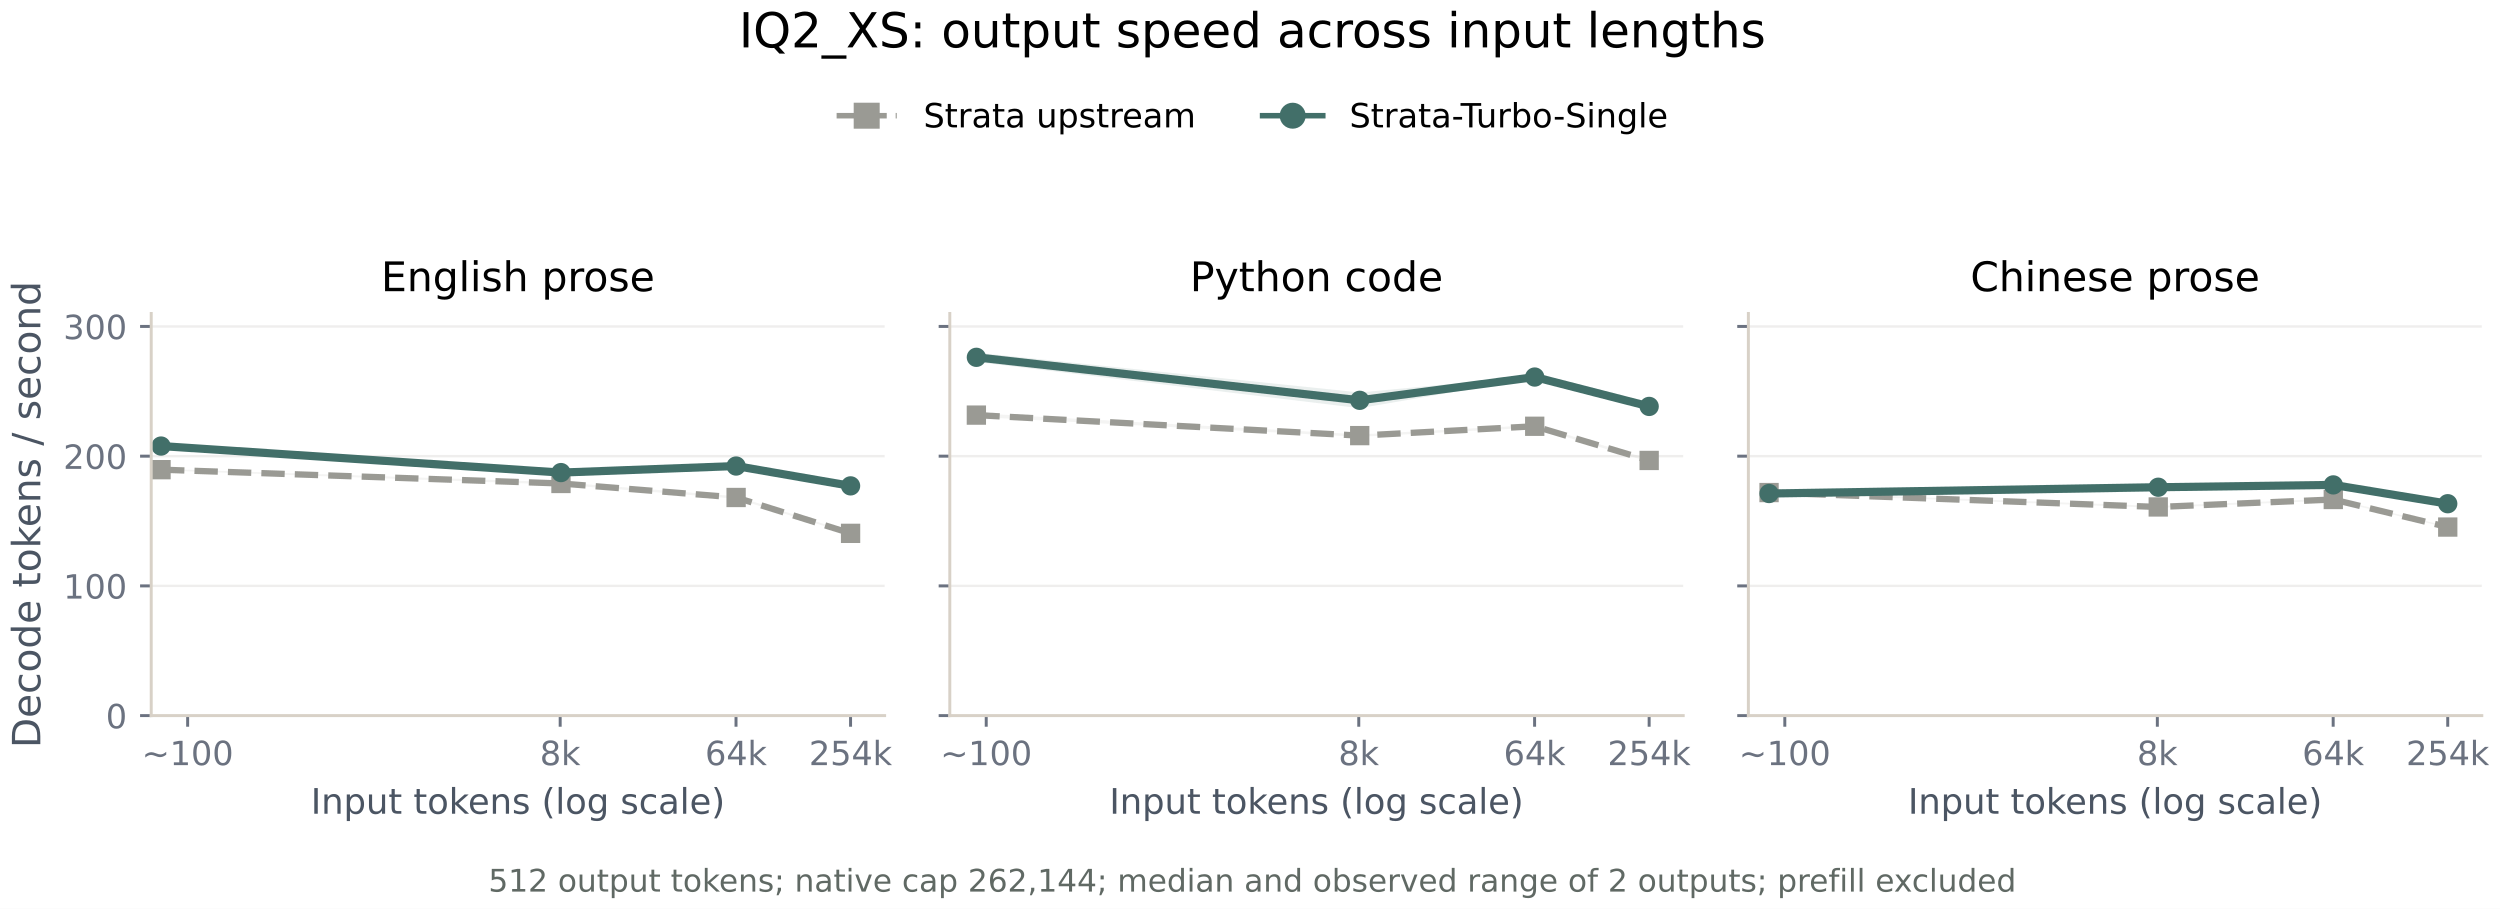
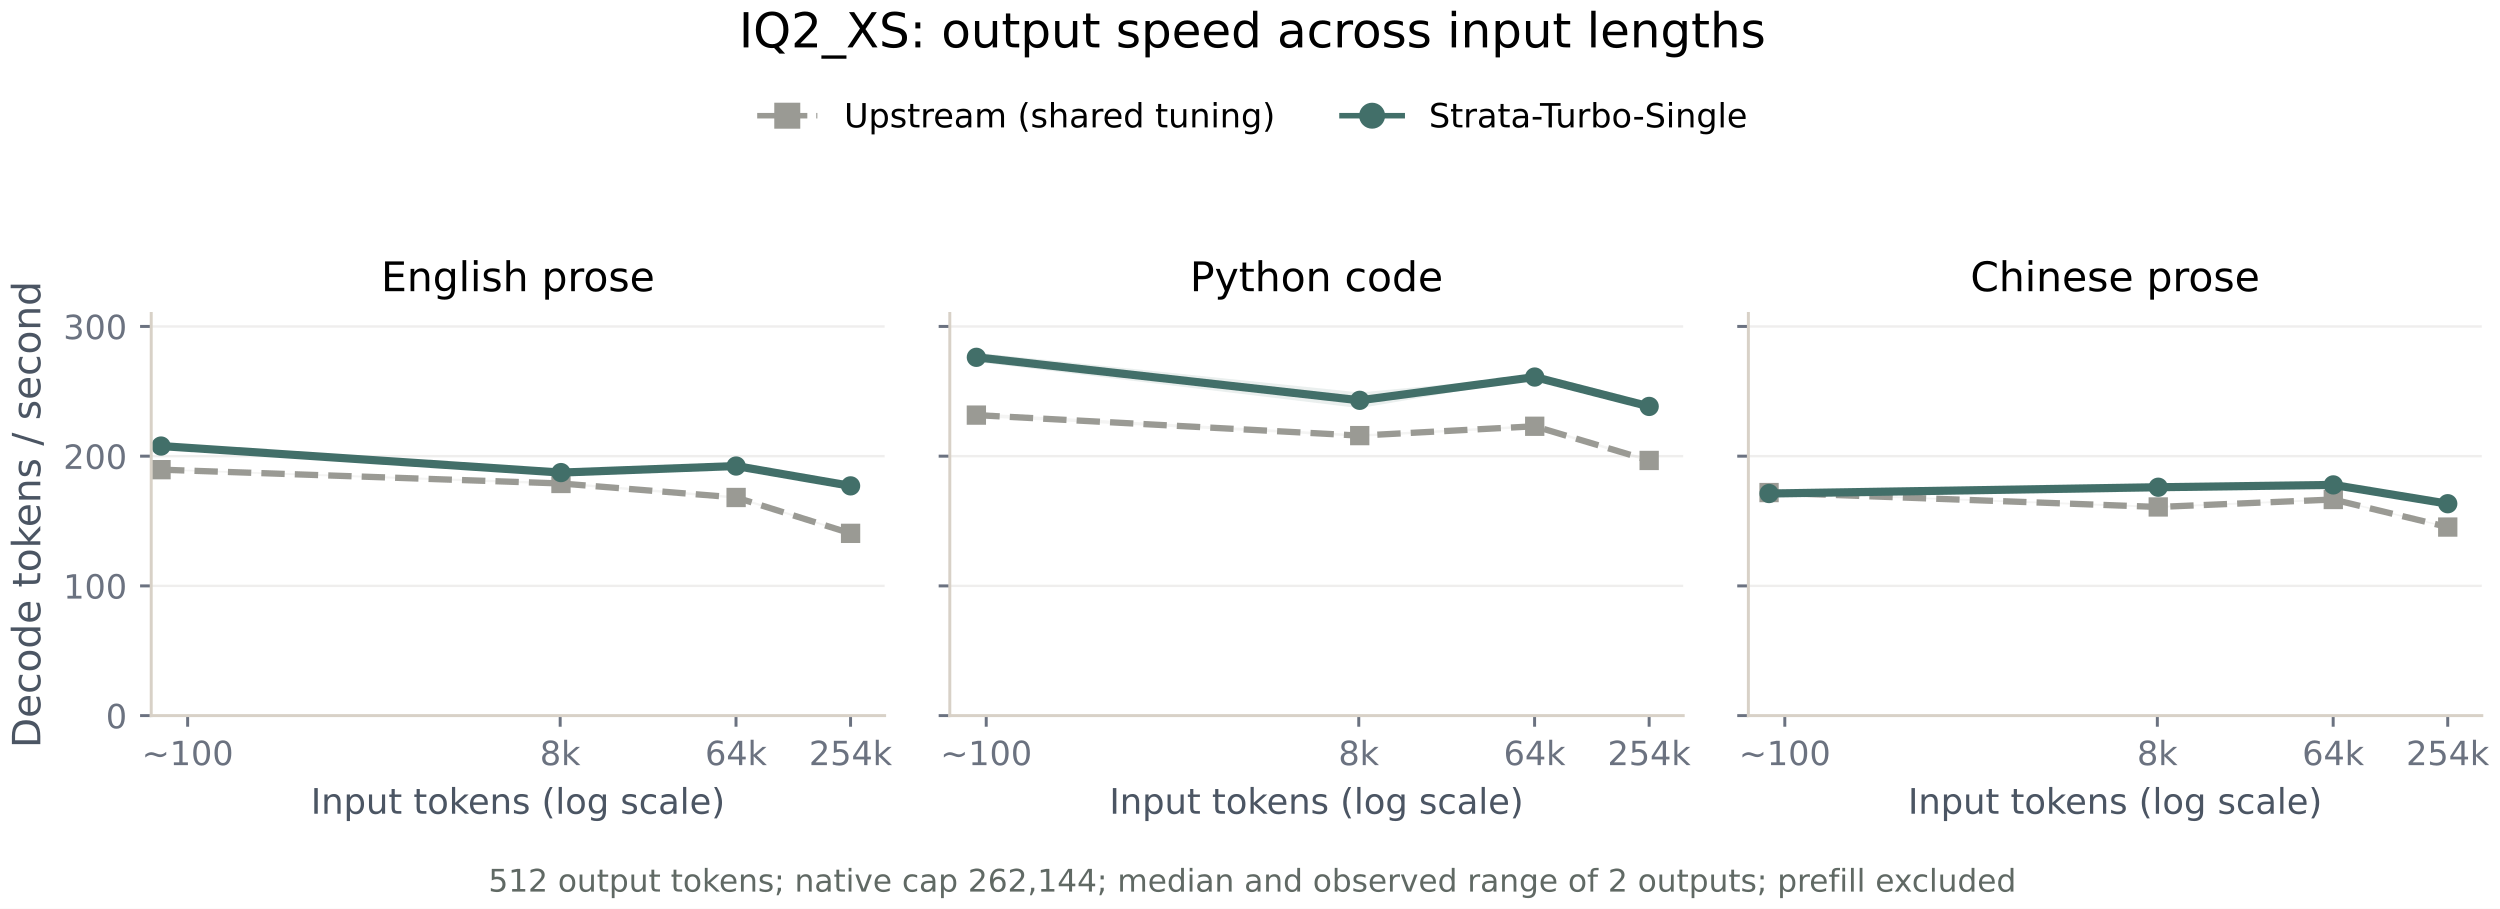
<svg xmlns="http://www.w3.org/2000/svg" xmlns:xlink="http://www.w3.org/1999/xlink" width="673.215pt" height="244.729pt" viewBox="0 0 673.215 244.729" version="1.1">
  <defs>
    <style type="text/css">*{stroke-linejoin: round; stroke-linecap: butt}</style>
  </defs>
  <g id="figure_1">
    <g id="patch_1">
-       <path d="M 0 244.729  L 673.215 244.729  L 673.215 0  L 0 0  z " style="fill: #ffffff" />
+       <path d="M 0 244.729 L 673.215 244.729 L 673.215 0 L 0 0 z " style="fill: #ffffff" />
    </g>
    <g id="axes_1">
      <g id="patch_2">
-         <path d="M 40.721 192.704  L 238.218 192.704  L 238.218 84.415  L 40.721 84.415  z " style="fill: #ffffff" />
+         <path d="M 40.721 192.704 L 238.218 192.704 L 238.218 84.415 L 40.721 84.415 z " style="fill: #ffffff" />
      </g>
      <g id="matplotlib.axis_1">
        <g id="xtick_1">
          <g id="line2d_1">
            <defs>
-               <path id="m85a4c12e3c" d="M 0 0  L 0 3  " style="stroke: #6b7280; stroke-width: 0.8" />
+               <path id="m1bda261465" d="M 0 0 L 0 3 " style="stroke: #6b7280; stroke-width: 0.8" />
            </defs>
            <g>
-               <use xlink:href="#m85a4c12e3c" x="50.53" y="192.704" style="fill: #6b7280; stroke: #6b7280; stroke-width: 0.8" />
+               <use xlink:href="#m1bda261465" x="50.53" y="192.704" style="fill: #6b7280; stroke: #6b7280; stroke-width: 0.8" />
            </g>
          </g>
          <g id="text_1">
            <text style="font-size: 9px; font-family: 'DejaVu Sans', 'Arial', 'Liberation Sans', sans-serif; text-anchor: middle; fill: #6b7280" x="50.53" y="206.043" transform="rotate(-0 50.52973 206.0426)">~100</text>
          </g>
        </g>
        <g id="xtick_2">
          <g id="line2d_2">
            <g>
-               <use xlink:href="#m85a4c12e3c" x="150.849" y="192.704" style="fill: #6b7280; stroke: #6b7280; stroke-width: 0.8" />
+               <use xlink:href="#m1bda261465" x="150.849" y="192.704" style="fill: #6b7280; stroke: #6b7280; stroke-width: 0.8" />
            </g>
          </g>
          <g id="text_2">
            <text style="font-size: 9px; font-family: 'DejaVu Sans', 'Arial', 'Liberation Sans', sans-serif; text-anchor: middle; fill: #6b7280" x="150.849" y="206.043" transform="rotate(-0 150.8487 206.0426)">8k</text>
          </g>
        </g>
        <g id="xtick_3">
          <g id="line2d_3">
            <g>
-               <use xlink:href="#m85a4c12e3c" x="198.198" y="192.704" style="fill: #6b7280; stroke: #6b7280; stroke-width: 0.8" />
+               <use xlink:href="#m1bda261465" x="198.198" y="192.704" style="fill: #6b7280; stroke: #6b7280; stroke-width: 0.8" />
            </g>
          </g>
          <g id="text_3">
            <text style="font-size: 9px; font-family: 'DejaVu Sans', 'Arial', 'Liberation Sans', sans-serif; text-anchor: middle; fill: #6b7280" x="198.198" y="206.043" transform="rotate(-0 198.1977 206.0426)">64k</text>
          </g>
        </g>
        <g id="xtick_4">
          <g id="line2d_4">
            <g>
-               <use xlink:href="#m85a4c12e3c" x="229.045" y="192.704" style="fill: #6b7280; stroke: #6b7280; stroke-width: 0.8" />
+               <use xlink:href="#m1bda261465" x="229.045" y="192.704" style="fill: #6b7280; stroke: #6b7280; stroke-width: 0.8" />
            </g>
          </g>
          <g id="text_4">
            <text style="font-size: 9px; font-family: 'DejaVu Sans', 'Arial', 'Liberation Sans', sans-serif; text-anchor: middle; fill: #6b7280" x="229.045" y="206.043" transform="rotate(-0 229.0451 206.0426)">254k</text>
          </g>
        </g>
        <g id="text_5">
          <text style="font-size: 9.5px; font-family: 'DejaVu Sans', 'Arial', 'Liberation Sans', sans-serif; text-anchor: middle; fill: #4b5563" x="139.469" y="219.133" transform="rotate(-0 139.4692 219.1328)">Input tokens (log scale)</text>
        </g>
      </g>
      <g id="matplotlib.axis_2">
        <g id="ytick_1">
          <g id="line2d_5">
-             <path d="M 40.721 192.704  L 238.218 192.704  " clip-path="url(#p01be1e6650)" style="fill: none; stroke: #e7e5e4; stroke-opacity: 0.65; stroke-width: 0.65; stroke-linecap: square" />
+             <path d="M 40.721 192.704 L 238.218 192.704 " clip-path="url(#pf96a71ba8a)" style="fill: none; stroke: #e7e5e4; stroke-opacity: 0.65; stroke-width: 0.65; stroke-linecap: square" />
          </g>
          <g id="line2d_6">
            <defs>
-               <path id="m740148cd4b" d="M 0 0  L -3 0  " style="stroke: #6b7280; stroke-width: 0.8" />
+               <path id="m25a8eeb4cc" d="M 0 0 L -3 0 " style="stroke: #6b7280; stroke-width: 0.8" />
            </defs>
            <g>
-               <use xlink:href="#m740148cd4b" x="40.721" y="192.704" style="fill: #6b7280; stroke: #6b7280; stroke-width: 0.8" />
+               <use xlink:href="#m25a8eeb4cc" x="40.721" y="192.704" style="fill: #6b7280; stroke: #6b7280; stroke-width: 0.8" />
            </g>
          </g>
          <g id="text_6">
            <text style="font-size: 9px; font-family: 'DejaVu Sans', 'Arial', 'Liberation Sans', sans-serif; text-anchor: end; fill: #6b7280" x="34.221" y="196.123" transform="rotate(-0 34.22078 196.1233)">0</text>
          </g>
        </g>
        <g id="ytick_2">
          <g id="line2d_7">
-             <path d="M 40.721 157.772  L 238.218 157.772  " clip-path="url(#p01be1e6650)" style="fill: none; stroke: #e7e5e4; stroke-opacity: 0.65; stroke-width: 0.65; stroke-linecap: square" />
+             <path d="M 40.721 157.772 L 238.218 157.772 " clip-path="url(#pf96a71ba8a)" style="fill: none; stroke: #e7e5e4; stroke-opacity: 0.65; stroke-width: 0.65; stroke-linecap: square" />
          </g>
          <g id="line2d_8">
            <g>
-               <use xlink:href="#m740148cd4b" x="40.721" y="157.772" style="fill: #6b7280; stroke: #6b7280; stroke-width: 0.8" />
+               <use xlink:href="#m25a8eeb4cc" x="40.721" y="157.772" style="fill: #6b7280; stroke: #6b7280; stroke-width: 0.8" />
            </g>
          </g>
          <g id="text_7">
            <text style="font-size: 9px; font-family: 'DejaVu Sans', 'Arial', 'Liberation Sans', sans-serif; text-anchor: end; fill: #6b7280" x="34.221" y="161.191" transform="rotate(-0 34.22078 161.1914)">100</text>
          </g>
        </g>
        <g id="ytick_3">
          <g id="line2d_9">
-             <path d="M 40.721 122.84  L 238.218 122.84  " clip-path="url(#p01be1e6650)" style="fill: none; stroke: #e7e5e4; stroke-opacity: 0.65; stroke-width: 0.65; stroke-linecap: square" />
+             <path d="M 40.721 122.84 L 238.218 122.84 " clip-path="url(#pf96a71ba8a)" style="fill: none; stroke: #e7e5e4; stroke-opacity: 0.65; stroke-width: 0.65; stroke-linecap: square" />
          </g>
          <g id="line2d_10">
            <g>
-               <use xlink:href="#m740148cd4b" x="40.721" y="122.84" style="fill: #6b7280; stroke: #6b7280; stroke-width: 0.8" />
+               <use xlink:href="#m25a8eeb4cc" x="40.721" y="122.84" style="fill: #6b7280; stroke: #6b7280; stroke-width: 0.8" />
            </g>
          </g>
          <g id="text_8">
            <text style="font-size: 9px; font-family: 'DejaVu Sans', 'Arial', 'Liberation Sans', sans-serif; text-anchor: end; fill: #6b7280" x="34.221" y="126.26" transform="rotate(-0 34.22078 126.2596)">200</text>
          </g>
        </g>
        <g id="ytick_4">
          <g id="line2d_11">
-             <path d="M 40.721 87.908  L 238.218 87.908  " clip-path="url(#p01be1e6650)" style="fill: none; stroke: #e7e5e4; stroke-opacity: 0.65; stroke-width: 0.65; stroke-linecap: square" />
+             <path d="M 40.721 87.908 L 238.218 87.908 " clip-path="url(#pf96a71ba8a)" style="fill: none; stroke: #e7e5e4; stroke-opacity: 0.65; stroke-width: 0.65; stroke-linecap: square" />
          </g>
          <g id="line2d_12">
            <g>
-               <use xlink:href="#m740148cd4b" x="40.721" y="87.908" style="fill: #6b7280; stroke: #6b7280; stroke-width: 0.8" />
+               <use xlink:href="#m25a8eeb4cc" x="40.721" y="87.908" style="fill: #6b7280; stroke: #6b7280; stroke-width: 0.8" />
            </g>
          </g>
          <g id="text_9">
            <text style="font-size: 9px; font-family: 'DejaVu Sans', 'Arial', 'Liberation Sans', sans-serif; text-anchor: end; fill: #6b7280" x="34.221" y="91.328" transform="rotate(-0 34.22078 91.32773)">300</text>
          </g>
        </g>
        <g id="text_10">
          <text style="font-size: 10.5px; font-family: 'DejaVu Sans', 'Arial', 'Liberation Sans', sans-serif; text-anchor: middle; fill: #4b5563" x="10.858" y="138.56" transform="rotate(-90 10.85836 138.5596)">Decode tokens / second</text>
        </g>
      </g>
      <g id="FillBetweenPolyCollection_1">
        <defs>
-           <path id="m65e3032237" d="M 43.364 -118.465  L 43.364 -118.046  L 151.062 -114.204  L 198.225 -110.431  L 229.048 -100.86  L 229.048 -101.349  L 229.048 -101.349  L 198.225 -111.095  L 151.062 -114.867  L 43.364 -118.465  z " />
-         </defs>
-         <g clip-path="url(#p01be1e6650)">
-           <use xlink:href="#m65e3032237" x="0" y="244.729" style="fill: #9a9a94; fill-opacity: 0.11" />
+           <path id="mbcc8185bc3" d="M 43.364 -118.465 L 43.364 -118.046 L 151.062 -114.204 L 198.225 -110.431 L 229.048 -100.86 L 229.048 -101.349 L 229.048 -101.349 L 198.225 -111.095 L 151.062 -114.867 L 43.364 -118.465 z " />
+         </defs>
+         <g clip-path="url(#pf96a71ba8a)">
+           <use xlink:href="#mbcc8185bc3" x="0" y="244.729" style="fill: #9a9a94; fill-opacity: 0.11" />
        </g>
      </g>
      <g id="FillBetweenPolyCollection_2">
        <defs>
-           <path id="m4aa4037f2f" d="M 43.364 -124.858  L 43.364 -124.369  L 151.062 -116.963  L 198.225 -118.745  L 229.048 -113.33  L 229.048 -114.448  L 229.048 -114.448  L 198.225 -119.723  L 151.062 -117.976  L 43.364 -124.858  z " />
-         </defs>
-         <g clip-path="url(#p01be1e6650)">
-           <use xlink:href="#m4aa4037f2f" x="0" y="244.729" style="fill: #426f69; fill-opacity: 0.11" />
+           <path id="m8995bfac56" d="M 43.364 -124.858 L 43.364 -124.369 L 151.062 -116.963 L 198.225 -118.745 L 229.048 -113.33 L 229.048 -114.448 L 229.048 -114.448 L 198.225 -119.723 L 151.062 -117.976 L 43.364 -124.858 z " />
+         </defs>
+         <g clip-path="url(#pf96a71ba8a)">
+           <use xlink:href="#m8995bfac56" x="0" y="244.729" style="fill: #426f69; fill-opacity: 0.11" />
        </g>
      </g>
      <g id="line2d_13">
-         <path d="M 43.364 126.473  L 151.062 130.193  L 198.225 133.966  L 229.048 143.625  " clip-path="url(#p01be1e6650)" style="fill: none; stroke-dasharray: 6.29,2.72; stroke-dashoffset: 0; stroke: #9a9a94; stroke-width: 1.7" />
-         <defs>
-           <path id="m628c707216" d="M -2.1 2.1  L 2.1 2.1  L 2.1 -2.1  L -2.1 -2.1  z " style="stroke: #9a9a94; stroke-linejoin: miter" />
-         </defs>
-         <g clip-path="url(#p01be1e6650)">
-           <use xlink:href="#m628c707216" x="43.364" y="126.473" style="fill: #9a9a94; stroke: #9a9a94; stroke-linejoin: miter" />
-           <use xlink:href="#m628c707216" x="151.062" y="130.193" style="fill: #9a9a94; stroke: #9a9a94; stroke-linejoin: miter" />
-           <use xlink:href="#m628c707216" x="198.225" y="133.966" style="fill: #9a9a94; stroke: #9a9a94; stroke-linejoin: miter" />
-           <use xlink:href="#m628c707216" x="229.048" y="143.625" style="fill: #9a9a94; stroke: #9a9a94; stroke-linejoin: miter" />
+         <path d="M 43.364 126.473 L 151.062 130.193 L 198.225 133.966 L 229.048 143.625 " clip-path="url(#pf96a71ba8a)" style="fill: none; stroke-dasharray: 6.29,2.72; stroke-dashoffset: 0; stroke: #9a9a94; stroke-width: 1.7" />
+         <defs>
+           <path id="m8d402d281c" d="M -2.1 2.1 L 2.1 2.1 L 2.1 -2.1 L -2.1 -2.1 z " style="stroke: #9a9a94; stroke-linejoin: miter" />
+         </defs>
+         <g clip-path="url(#pf96a71ba8a)">
+           <use xlink:href="#m8d402d281c" x="43.364" y="126.473" style="fill: #9a9a94; stroke: #9a9a94; stroke-linejoin: miter" />
+           <use xlink:href="#m8d402d281c" x="151.062" y="130.193" style="fill: #9a9a94; stroke: #9a9a94; stroke-linejoin: miter" />
+           <use xlink:href="#m8d402d281c" x="198.225" y="133.966" style="fill: #9a9a94; stroke: #9a9a94; stroke-linejoin: miter" />
+           <use xlink:href="#m8d402d281c" x="229.048" y="143.625" style="fill: #9a9a94; stroke: #9a9a94; stroke-linejoin: miter" />
        </g>
      </g>
      <g id="line2d_14">
-         <path d="M 43.364 120.116  L 151.062 127.259  L 198.225 125.495  L 229.048 130.84  " clip-path="url(#p01be1e6650)" style="fill: none; stroke: #426f69; stroke-width: 2.2; stroke-linecap: square" />
-         <defs>
-           <path id="md58f6f885e" d="M 0 2.1  C 0.557 2.1 1.091 1.879 1.485 1.485  C 1.879 1.091 2.1 0.557 2.1 0  C 2.1 -0.557 1.879 -1.091 1.485 -1.485  C 1.091 -1.879 0.557 -2.1 0 -2.1  C -0.557 -2.1 -1.091 -1.879 -1.485 -1.485  C -1.879 -1.091 -2.1 -0.557 -2.1 0  C -2.1 0.557 -1.879 1.091 -1.485 1.485  C -1.091 1.879 -0.557 2.1 0 2.1  z " style="stroke: #426f69" />
-         </defs>
-         <g clip-path="url(#p01be1e6650)">
-           <use xlink:href="#md58f6f885e" x="43.364" y="120.116" style="fill: #426f69; stroke: #426f69" />
-           <use xlink:href="#md58f6f885e" x="151.062" y="127.259" style="fill: #426f69; stroke: #426f69" />
-           <use xlink:href="#md58f6f885e" x="198.225" y="125.495" style="fill: #426f69; stroke: #426f69" />
-           <use xlink:href="#md58f6f885e" x="229.048" y="130.84" style="fill: #426f69; stroke: #426f69" />
+         <path d="M 43.364 120.116 L 151.062 127.259 L 198.225 125.495 L 229.048 130.84 " clip-path="url(#pf96a71ba8a)" style="fill: none; stroke: #426f69; stroke-width: 2.2; stroke-linecap: square" />
+         <defs>
+           <path id="m4575d8fa36" d="M 0 2.1 C 0.557 2.1 1.091 1.879 1.485 1.485 C 1.879 1.091 2.1 0.557 2.1 0 C 2.1 -0.557 1.879 -1.091 1.485 -1.485 C 1.091 -1.879 0.557 -2.1 0 -2.1 C -0.557 -2.1 -1.091 -1.879 -1.485 -1.485 C -1.879 -1.091 -2.1 -0.557 -2.1 0 C -2.1 0.557 -1.879 1.091 -1.485 1.485 C -1.091 1.879 -0.557 2.1 0 2.1 z " style="stroke: #426f69" />
+         </defs>
+         <g clip-path="url(#pf96a71ba8a)">
+           <use xlink:href="#m4575d8fa36" x="43.364" y="120.116" style="fill: #426f69; stroke: #426f69" />
+           <use xlink:href="#m4575d8fa36" x="151.062" y="127.259" style="fill: #426f69; stroke: #426f69" />
+           <use xlink:href="#m4575d8fa36" x="198.225" y="125.495" style="fill: #426f69; stroke: #426f69" />
+           <use xlink:href="#m4575d8fa36" x="229.048" y="130.84" style="fill: #426f69; stroke: #426f69" />
        </g>
      </g>
      <g id="patch_3">
-         <path d="M 40.721 192.704  L 40.721 84.415  " style="fill: none; stroke: #d8d1c7; stroke-width: 0.8; stroke-linejoin: miter; stroke-linecap: square" />
+         <path d="M 40.721 192.704 L 40.721 84.415 " style="fill: none; stroke: #d8d1c7; stroke-width: 0.8; stroke-linejoin: miter; stroke-linecap: square" />
      </g>
      <g id="patch_4">
-         <path d="M 40.721 192.704  L 238.218 192.704  " style="fill: none; stroke: #d8d1c7; stroke-width: 0.8; stroke-linejoin: miter; stroke-linecap: square" />
+         <path d="M 40.721 192.704 L 238.218 192.704 " style="fill: none; stroke: #d8d1c7; stroke-width: 0.8; stroke-linejoin: miter; stroke-linecap: square" />
      </g>
      <g id="text_11">
        <text style="font-size: 11px; font-family: 'DejaVu Sans', 'Arial', 'Liberation Sans', sans-serif; text-anchor: middle" x="139.469" y="78.415" transform="rotate(-0 139.4692 78.41525)">English prose</text>
      </g>
    </g>
    <g id="axes_2">
      <g id="patch_5">
-         <path d="M 255.768 192.704  L 453.265 192.704  L 453.265 84.415  L 255.768 84.415  z " style="fill: #ffffff" />
+         <path d="M 255.768 192.704 L 453.265 192.704 L 453.265 84.415 L 255.768 84.415 z " style="fill: #ffffff" />
      </g>
      <g id="matplotlib.axis_3">
        <g id="xtick_5">
          <g id="line2d_15">
            <g>
-               <use xlink:href="#m85a4c12e3c" x="265.577" y="192.704" style="fill: #6b7280; stroke: #6b7280; stroke-width: 0.8" />
+               <use xlink:href="#m1bda261465" x="265.577" y="192.704" style="fill: #6b7280; stroke: #6b7280; stroke-width: 0.8" />
            </g>
          </g>
          <g id="text_12">
            <text style="font-size: 9px; font-family: 'DejaVu Sans', 'Arial', 'Liberation Sans', sans-serif; text-anchor: middle; fill: #6b7280" x="265.577" y="206.043" transform="rotate(-0 265.5769 206.0426)">~100</text>
          </g>
        </g>
        <g id="xtick_6">
          <g id="line2d_16">
            <g>
-               <use xlink:href="#m85a4c12e3c" x="365.896" y="192.704" style="fill: #6b7280; stroke: #6b7280; stroke-width: 0.8" />
+               <use xlink:href="#m1bda261465" x="365.896" y="192.704" style="fill: #6b7280; stroke: #6b7280; stroke-width: 0.8" />
            </g>
          </g>
          <g id="text_13">
            <text style="font-size: 9px; font-family: 'DejaVu Sans', 'Arial', 'Liberation Sans', sans-serif; text-anchor: middle; fill: #6b7280" x="365.896" y="206.043" transform="rotate(-0 365.8959 206.0426)">8k</text>
          </g>
        </g>
        <g id="xtick_7">
          <g id="line2d_17">
            <g>
-               <use xlink:href="#m85a4c12e3c" x="413.245" y="192.704" style="fill: #6b7280; stroke: #6b7280; stroke-width: 0.8" />
+               <use xlink:href="#m1bda261465" x="413.245" y="192.704" style="fill: #6b7280; stroke: #6b7280; stroke-width: 0.8" />
            </g>
          </g>
          <g id="text_14">
            <text style="font-size: 9px; font-family: 'DejaVu Sans', 'Arial', 'Liberation Sans', sans-serif; text-anchor: middle; fill: #6b7280" x="413.245" y="206.043" transform="rotate(-0 413.2449 206.0426)">64k</text>
          </g>
        </g>
        <g id="xtick_8">
          <g id="line2d_18">
            <g>
-               <use xlink:href="#m85a4c12e3c" x="444.092" y="192.704" style="fill: #6b7280; stroke: #6b7280; stroke-width: 0.8" />
+               <use xlink:href="#m1bda261465" x="444.092" y="192.704" style="fill: #6b7280; stroke: #6b7280; stroke-width: 0.8" />
            </g>
          </g>
          <g id="text_15">
            <text style="font-size: 9px; font-family: 'DejaVu Sans', 'Arial', 'Liberation Sans', sans-serif; text-anchor: middle; fill: #6b7280" x="444.092" y="206.043" transform="rotate(-0 444.0922 206.0426)">254k</text>
          </g>
        </g>
        <g id="text_16">
          <text style="font-size: 9.5px; font-family: 'DejaVu Sans', 'Arial', 'Liberation Sans', sans-serif; text-anchor: middle; fill: #4b5563" x="354.516" y="219.133" transform="rotate(-0 354.5164 219.1328)">Input tokens (log scale)</text>
        </g>
      </g>
      <g id="matplotlib.axis_4">
        <g id="ytick_5">
          <g id="line2d_19">
-             <path d="M 255.768 192.704  L 453.265 192.704  " clip-path="url(#pac5ddd2243)" style="fill: none; stroke: #e7e5e4; stroke-opacity: 0.65; stroke-width: 0.65; stroke-linecap: square" />
+             <path d="M 255.768 192.704 L 453.265 192.704 " clip-path="url(#p4df10fa5af)" style="fill: none; stroke: #e7e5e4; stroke-opacity: 0.65; stroke-width: 0.65; stroke-linecap: square" />
          </g>
          <g id="line2d_20">
            <g>
-               <use xlink:href="#m740148cd4b" x="255.768" y="192.704" style="fill: #6b7280; stroke: #6b7280; stroke-width: 0.8" />
+               <use xlink:href="#m25a8eeb4cc" x="255.768" y="192.704" style="fill: #6b7280; stroke: #6b7280; stroke-width: 0.8" />
            </g>
          </g>
        </g>
        <g id="ytick_6">
          <g id="line2d_21">
-             <path d="M 255.768 157.772  L 453.265 157.772  " clip-path="url(#pac5ddd2243)" style="fill: none; stroke: #e7e5e4; stroke-opacity: 0.65; stroke-width: 0.65; stroke-linecap: square" />
+             <path d="M 255.768 157.772 L 453.265 157.772 " clip-path="url(#p4df10fa5af)" style="fill: none; stroke: #e7e5e4; stroke-opacity: 0.65; stroke-width: 0.65; stroke-linecap: square" />
          </g>
          <g id="line2d_22">
            <g>
-               <use xlink:href="#m740148cd4b" x="255.768" y="157.772" style="fill: #6b7280; stroke: #6b7280; stroke-width: 0.8" />
+               <use xlink:href="#m25a8eeb4cc" x="255.768" y="157.772" style="fill: #6b7280; stroke: #6b7280; stroke-width: 0.8" />
            </g>
          </g>
        </g>
        <g id="ytick_7">
          <g id="line2d_23">
-             <path d="M 255.768 122.84  L 453.265 122.84  " clip-path="url(#pac5ddd2243)" style="fill: none; stroke: #e7e5e4; stroke-opacity: 0.65; stroke-width: 0.65; stroke-linecap: square" />
+             <path d="M 255.768 122.84 L 453.265 122.84 " clip-path="url(#p4df10fa5af)" style="fill: none; stroke: #e7e5e4; stroke-opacity: 0.65; stroke-width: 0.65; stroke-linecap: square" />
          </g>
          <g id="line2d_24">
            <g>
-               <use xlink:href="#m740148cd4b" x="255.768" y="122.84" style="fill: #6b7280; stroke: #6b7280; stroke-width: 0.8" />
+               <use xlink:href="#m25a8eeb4cc" x="255.768" y="122.84" style="fill: #6b7280; stroke: #6b7280; stroke-width: 0.8" />
            </g>
          </g>
        </g>
        <g id="ytick_8">
          <g id="line2d_25">
-             <path d="M 255.768 87.908  L 453.265 87.908  " clip-path="url(#pac5ddd2243)" style="fill: none; stroke: #e7e5e4; stroke-opacity: 0.65; stroke-width: 0.65; stroke-linecap: square" />
+             <path d="M 255.768 87.908 L 453.265 87.908 " clip-path="url(#p4df10fa5af)" style="fill: none; stroke: #e7e5e4; stroke-opacity: 0.65; stroke-width: 0.65; stroke-linecap: square" />
          </g>
          <g id="line2d_26">
            <g>
-               <use xlink:href="#m740148cd4b" x="255.768" y="87.908" style="fill: #6b7280; stroke: #6b7280; stroke-width: 0.8" />
+               <use xlink:href="#m25a8eeb4cc" x="255.768" y="87.908" style="fill: #6b7280; stroke: #6b7280; stroke-width: 0.8" />
            </g>
          </g>
        </g>
      </g>
      <g id="FillBetweenPolyCollection_3">
        <defs>
-           <path id="md8e6b52fb7" d="M 262.923 -133.451  L 262.923 -132.438  L 366.153 -127.093  L 413.277 -129.609  L 444.096 -120.352  L 444.096 -121.12  L 444.096 -121.12  L 413.277 -130.272  L 366.153 -127.757  L 262.923 -133.451  z " />
-         </defs>
-         <g clip-path="url(#pac5ddd2243)">
-           <use xlink:href="#md8e6b52fb7" x="0" y="244.729" style="fill: #9a9a94; fill-opacity: 0.11" />
+           <path id="macf46ee8cf" d="M 262.923 -133.451 L 262.923 -132.438 L 366.153 -127.093 L 413.277 -129.609 L 444.096 -120.352 L 444.096 -121.12 L 444.096 -121.12 L 413.277 -130.272 L 366.153 -127.757 L 262.923 -133.451 z " />
+         </defs>
+         <g clip-path="url(#p4df10fa5af)">
+           <use xlink:href="#macf46ee8cf" x="0" y="244.729" style="fill: #9a9a94; fill-opacity: 0.11" />
        </g>
      </g>
      <g id="FillBetweenPolyCollection_4">
        <defs>
-           <path id="mcc6d4c572d" d="M 262.923 -149.764  L 262.923 -147.249  L 366.153 -134.813  L 413.277 -142.918  L 444.096 -135.128  L 444.096 -135.442  L 444.096 -135.442  L 413.277 -143.477  L 366.153 -139.04  L 262.923 -149.764  z " />
-         </defs>
-         <g clip-path="url(#pac5ddd2243)">
-           <use xlink:href="#mcc6d4c572d" x="0" y="244.729" style="fill: #426f69; fill-opacity: 0.11" />
+           <path id="m779c112536" d="M 262.923 -149.764 L 262.923 -147.249 L 366.153 -134.813 L 413.277 -142.918 L 444.096 -135.128 L 444.096 -135.442 L 444.096 -135.442 L 413.277 -143.477 L 366.153 -139.04 L 262.923 -149.764 z " />
+         </defs>
+         <g clip-path="url(#p4df10fa5af)">
+           <use xlink:href="#m779c112536" x="0" y="244.729" style="fill: #426f69; fill-opacity: 0.11" />
        </g>
      </g>
      <g id="line2d_27">
-         <path d="M 262.923 111.784  L 366.153 117.304  L 413.277 114.788  L 444.096 123.993  " clip-path="url(#pac5ddd2243)" style="fill: none; stroke-dasharray: 6.29,2.72; stroke-dashoffset: 0; stroke: #9a9a94; stroke-width: 1.7" />
-         <g clip-path="url(#pac5ddd2243)">
-           <use xlink:href="#m628c707216" x="262.923" y="111.784" style="fill: #9a9a94; stroke: #9a9a94; stroke-linejoin: miter" />
-           <use xlink:href="#m628c707216" x="366.153" y="117.304" style="fill: #9a9a94; stroke: #9a9a94; stroke-linejoin: miter" />
-           <use xlink:href="#m628c707216" x="413.277" y="114.788" style="fill: #9a9a94; stroke: #9a9a94; stroke-linejoin: miter" />
-           <use xlink:href="#m628c707216" x="444.096" y="123.993" style="fill: #9a9a94; stroke: #9a9a94; stroke-linejoin: miter" />
+         <path d="M 262.923 111.784 L 366.153 117.304 L 413.277 114.788 L 444.096 123.993 " clip-path="url(#p4df10fa5af)" style="fill: none; stroke-dasharray: 6.29,2.72; stroke-dashoffset: 0; stroke: #9a9a94; stroke-width: 1.7" />
+         <g clip-path="url(#p4df10fa5af)">
+           <use xlink:href="#m8d402d281c" x="262.923" y="111.784" style="fill: #9a9a94; stroke: #9a9a94; stroke-linejoin: miter" />
+           <use xlink:href="#m8d402d281c" x="366.153" y="117.304" style="fill: #9a9a94; stroke: #9a9a94; stroke-linejoin: miter" />
+           <use xlink:href="#m8d402d281c" x="413.277" y="114.788" style="fill: #9a9a94; stroke: #9a9a94; stroke-linejoin: miter" />
+           <use xlink:href="#m8d402d281c" x="444.096" y="123.993" style="fill: #9a9a94; stroke: #9a9a94; stroke-linejoin: miter" />
        </g>
      </g>
      <g id="line2d_28">
-         <path d="M 262.923 96.222  L 366.153 107.802  L 413.277 101.532  L 444.096 109.444  " clip-path="url(#pac5ddd2243)" style="fill: none; stroke: #426f69; stroke-width: 2.2; stroke-linecap: square" />
-         <g clip-path="url(#pac5ddd2243)">
-           <use xlink:href="#md58f6f885e" x="262.923" y="96.222" style="fill: #426f69; stroke: #426f69" />
-           <use xlink:href="#md58f6f885e" x="366.153" y="107.802" style="fill: #426f69; stroke: #426f69" />
-           <use xlink:href="#md58f6f885e" x="413.277" y="101.532" style="fill: #426f69; stroke: #426f69" />
-           <use xlink:href="#md58f6f885e" x="444.096" y="109.444" style="fill: #426f69; stroke: #426f69" />
+         <path d="M 262.923 96.222 L 366.153 107.802 L 413.277 101.532 L 444.096 109.444 " clip-path="url(#p4df10fa5af)" style="fill: none; stroke: #426f69; stroke-width: 2.2; stroke-linecap: square" />
+         <g clip-path="url(#p4df10fa5af)">
+           <use xlink:href="#m4575d8fa36" x="262.923" y="96.222" style="fill: #426f69; stroke: #426f69" />
+           <use xlink:href="#m4575d8fa36" x="366.153" y="107.802" style="fill: #426f69; stroke: #426f69" />
+           <use xlink:href="#m4575d8fa36" x="413.277" y="101.532" style="fill: #426f69; stroke: #426f69" />
+           <use xlink:href="#m4575d8fa36" x="444.096" y="109.444" style="fill: #426f69; stroke: #426f69" />
        </g>
      </g>
      <g id="patch_6">
-         <path d="M 255.768 192.704  L 255.768 84.415  " style="fill: none; stroke: #d8d1c7; stroke-width: 0.8; stroke-linejoin: miter; stroke-linecap: square" />
+         <path d="M 255.768 192.704 L 255.768 84.415 " style="fill: none; stroke: #d8d1c7; stroke-width: 0.8; stroke-linejoin: miter; stroke-linecap: square" />
      </g>
      <g id="patch_7">
-         <path d="M 255.768 192.704  L 453.265 192.704  " style="fill: none; stroke: #d8d1c7; stroke-width: 0.8; stroke-linejoin: miter; stroke-linecap: square" />
+         <path d="M 255.768 192.704 L 453.265 192.704 " style="fill: none; stroke: #d8d1c7; stroke-width: 0.8; stroke-linejoin: miter; stroke-linecap: square" />
      </g>
      <g id="text_17">
        <text style="font-size: 11px; font-family: 'DejaVu Sans', 'Arial', 'Liberation Sans', sans-serif; text-anchor: middle" x="354.516" y="78.415" transform="rotate(-0 354.5164 78.41525)">Python code</text>
      </g>
    </g>
    <g id="axes_3">
      <g id="patch_8">
-         <path d="M 470.815 192.704  L 668.312 192.704  L 668.312 84.415  L 470.815 84.415  z " style="fill: #ffffff" />
+         <path d="M 470.815 192.704 L 668.312 192.704 L 668.312 84.415 L 470.815 84.415 z " style="fill: #ffffff" />
      </g>
      <g id="matplotlib.axis_5">
        <g id="xtick_9">
          <g id="line2d_29">
            <g>
-               <use xlink:href="#m85a4c12e3c" x="480.624" y="192.704" style="fill: #6b7280; stroke: #6b7280; stroke-width: 0.8" />
+               <use xlink:href="#m1bda261465" x="480.624" y="192.704" style="fill: #6b7280; stroke: #6b7280; stroke-width: 0.8" />
            </g>
          </g>
          <g id="text_18">
            <text style="font-size: 9px; font-family: 'DejaVu Sans', 'Arial', 'Liberation Sans', sans-serif; text-anchor: middle; fill: #6b7280" x="480.624" y="206.043" transform="rotate(-0 480.624 206.0426)">~100</text>
          </g>
        </g>
        <g id="xtick_10">
          <g id="line2d_30">
            <g>
-               <use xlink:href="#m85a4c12e3c" x="580.943" y="192.704" style="fill: #6b7280; stroke: #6b7280; stroke-width: 0.8" />
+               <use xlink:href="#m1bda261465" x="580.943" y="192.704" style="fill: #6b7280; stroke: #6b7280; stroke-width: 0.8" />
            </g>
          </g>
          <g id="text_19">
            <text style="font-size: 9px; font-family: 'DejaVu Sans', 'Arial', 'Liberation Sans', sans-serif; text-anchor: middle; fill: #6b7280" x="580.943" y="206.043" transform="rotate(-0 580.943 206.0426)">8k</text>
          </g>
        </g>
        <g id="xtick_11">
          <g id="line2d_31">
            <g>
-               <use xlink:href="#m85a4c12e3c" x="628.292" y="192.704" style="fill: #6b7280; stroke: #6b7280; stroke-width: 0.8" />
+               <use xlink:href="#m1bda261465" x="628.292" y="192.704" style="fill: #6b7280; stroke: #6b7280; stroke-width: 0.8" />
            </g>
          </g>
          <g id="text_20">
            <text style="font-size: 9px; font-family: 'DejaVu Sans', 'Arial', 'Liberation Sans', sans-serif; text-anchor: middle; fill: #6b7280" x="628.292" y="206.043" transform="rotate(-0 628.292 206.0426)">64k</text>
          </g>
        </g>
        <g id="xtick_12">
          <g id="line2d_32">
            <g>
-               <use xlink:href="#m85a4c12e3c" x="659.139" y="192.704" style="fill: #6b7280; stroke: #6b7280; stroke-width: 0.8" />
+               <use xlink:href="#m1bda261465" x="659.139" y="192.704" style="fill: #6b7280; stroke: #6b7280; stroke-width: 0.8" />
            </g>
          </g>
          <g id="text_21">
            <text style="font-size: 9px; font-family: 'DejaVu Sans', 'Arial', 'Liberation Sans', sans-serif; text-anchor: middle; fill: #6b7280" x="659.139" y="206.043" transform="rotate(-0 659.1394 206.0426)">254k</text>
          </g>
        </g>
        <g id="text_22">
          <text style="font-size: 9.5px; font-family: 'DejaVu Sans', 'Arial', 'Liberation Sans', sans-serif; text-anchor: middle; fill: #4b5563" x="569.564" y="219.133" transform="rotate(-0 569.5635 219.1328)">Input tokens (log scale)</text>
        </g>
      </g>
      <g id="matplotlib.axis_6">
        <g id="ytick_9">
          <g id="line2d_33">
-             <path d="M 470.815 192.704  L 668.312 192.704  " clip-path="url(#p04904660d5)" style="fill: none; stroke: #e7e5e4; stroke-opacity: 0.65; stroke-width: 0.65; stroke-linecap: square" />
+             <path d="M 470.815 192.704 L 668.312 192.704 " clip-path="url(#pee50581c77)" style="fill: none; stroke: #e7e5e4; stroke-opacity: 0.65; stroke-width: 0.65; stroke-linecap: square" />
          </g>
          <g id="line2d_34">
            <g>
-               <use xlink:href="#m740148cd4b" x="470.815" y="192.704" style="fill: #6b7280; stroke: #6b7280; stroke-width: 0.8" />
+               <use xlink:href="#m25a8eeb4cc" x="470.815" y="192.704" style="fill: #6b7280; stroke: #6b7280; stroke-width: 0.8" />
            </g>
          </g>
        </g>
        <g id="ytick_10">
          <g id="line2d_35">
-             <path d="M 470.815 157.772  L 668.312 157.772  " clip-path="url(#p04904660d5)" style="fill: none; stroke: #e7e5e4; stroke-opacity: 0.65; stroke-width: 0.65; stroke-linecap: square" />
+             <path d="M 470.815 157.772 L 668.312 157.772 " clip-path="url(#pee50581c77)" style="fill: none; stroke: #e7e5e4; stroke-opacity: 0.65; stroke-width: 0.65; stroke-linecap: square" />
          </g>
          <g id="line2d_36">
            <g>
-               <use xlink:href="#m740148cd4b" x="470.815" y="157.772" style="fill: #6b7280; stroke: #6b7280; stroke-width: 0.8" />
+               <use xlink:href="#m25a8eeb4cc" x="470.815" y="157.772" style="fill: #6b7280; stroke: #6b7280; stroke-width: 0.8" />
            </g>
          </g>
        </g>
        <g id="ytick_11">
          <g id="line2d_37">
-             <path d="M 470.815 122.84  L 668.312 122.84  " clip-path="url(#p04904660d5)" style="fill: none; stroke: #e7e5e4; stroke-opacity: 0.65; stroke-width: 0.65; stroke-linecap: square" />
+             <path d="M 470.815 122.84 L 668.312 122.84 " clip-path="url(#pee50581c77)" style="fill: none; stroke: #e7e5e4; stroke-opacity: 0.65; stroke-width: 0.65; stroke-linecap: square" />
          </g>
          <g id="line2d_38">
            <g>
-               <use xlink:href="#m740148cd4b" x="470.815" y="122.84" style="fill: #6b7280; stroke: #6b7280; stroke-width: 0.8" />
+               <use xlink:href="#m25a8eeb4cc" x="470.815" y="122.84" style="fill: #6b7280; stroke: #6b7280; stroke-width: 0.8" />
            </g>
          </g>
        </g>
        <g id="ytick_12">
          <g id="line2d_39">
-             <path d="M 470.815 87.908  L 668.312 87.908  " clip-path="url(#p04904660d5)" style="fill: none; stroke: #e7e5e4; stroke-opacity: 0.65; stroke-width: 0.65; stroke-linecap: square" />
+             <path d="M 470.815 87.908 L 668.312 87.908 " clip-path="url(#pee50581c77)" style="fill: none; stroke: #e7e5e4; stroke-opacity: 0.65; stroke-width: 0.65; stroke-linecap: square" />
          </g>
          <g id="line2d_40">
            <g>
-               <use xlink:href="#m740148cd4b" x="470.815" y="87.908" style="fill: #6b7280; stroke: #6b7280; stroke-width: 0.8" />
+               <use xlink:href="#m25a8eeb4cc" x="470.815" y="87.908" style="fill: #6b7280; stroke: #6b7280; stroke-width: 0.8" />
            </g>
          </g>
        </g>
      </g>
      <g id="FillBetweenPolyCollection_5">
        <defs>
-           <path id="m1dcd9fef63" d="M 476.381 -112.317  L 476.381 -111.863  L 581.184 -107.951  L 628.323 -109.977  L 659.143 -102.606  L 659.143 -102.991  L 659.143 -102.991  L 628.323 -110.466  L 581.184 -108.475  L 476.381 -112.317  z " />
-         </defs>
-         <g clip-path="url(#p04904660d5)">
-           <use xlink:href="#m1dcd9fef63" x="0" y="244.729" style="fill: #9a9a94; fill-opacity: 0.11" />
+           <path id="m0b9c15b956" d="M 476.381 -112.317 L 476.381 -111.863 L 581.184 -107.951 L 628.323 -109.977 L 659.143 -102.606 L 659.143 -102.991 L 659.143 -102.991 L 628.323 -110.466 L 581.184 -108.475 L 476.381 -112.317 z " />
+         </defs>
+         <g clip-path="url(#pee50581c77)">
+           <use xlink:href="#m0b9c15b956" x="0" y="244.729" style="fill: #9a9a94; fill-opacity: 0.11" />
        </g>
      </g>
      <g id="FillBetweenPolyCollection_6">
        <defs>
-           <path id="ma9c1ba0728" d="M 476.381 -112.667  L 476.381 -110.99  L 581.184 -112.457  L 628.323 -113.784  L 659.143 -108.684  L 659.143 -109.488  L 659.143 -109.488  L 628.323 -114.518  L 581.184 -114.588  L 476.381 -112.667  z " />
-         </defs>
-         <g clip-path="url(#p04904660d5)">
-           <use xlink:href="#ma9c1ba0728" x="0" y="244.729" style="fill: #426f69; fill-opacity: 0.11" />
+           <path id="m5707027b3b" d="M 476.381 -112.667 L 476.381 -110.99 L 581.184 -112.457 L 628.323 -113.784 L 659.143 -108.684 L 659.143 -109.488 L 659.143 -109.488 L 628.323 -114.518 L 581.184 -114.588 L 476.381 -112.667 z " />
+         </defs>
+         <g clip-path="url(#pee50581c77)">
+           <use xlink:href="#m5707027b3b" x="0" y="244.729" style="fill: #426f69; fill-opacity: 0.11" />
        </g>
      </g>
      <g id="line2d_41">
-         <path d="M 476.381 132.639  L 581.184 136.516  L 628.323 134.508  L 659.143 141.931  " clip-path="url(#p04904660d5)" style="fill: none; stroke-dasharray: 6.29,2.72; stroke-dashoffset: 0; stroke: #9a9a94; stroke-width: 1.7" />
-         <g clip-path="url(#p04904660d5)">
-           <use xlink:href="#m628c707216" x="476.381" y="132.639" style="fill: #9a9a94; stroke: #9a9a94; stroke-linejoin: miter" />
-           <use xlink:href="#m628c707216" x="581.184" y="136.516" style="fill: #9a9a94; stroke: #9a9a94; stroke-linejoin: miter" />
-           <use xlink:href="#m628c707216" x="628.323" y="134.508" style="fill: #9a9a94; stroke: #9a9a94; stroke-linejoin: miter" />
-           <use xlink:href="#m628c707216" x="659.143" y="141.931" style="fill: #9a9a94; stroke: #9a9a94; stroke-linejoin: miter" />
+         <path d="M 476.381 132.639 L 581.184 136.516 L 628.323 134.508 L 659.143 141.931 " clip-path="url(#pee50581c77)" style="fill: none; stroke-dasharray: 6.29,2.72; stroke-dashoffset: 0; stroke: #9a9a94; stroke-width: 1.7" />
+         <g clip-path="url(#pee50581c77)">
+           <use xlink:href="#m8d402d281c" x="476.381" y="132.639" style="fill: #9a9a94; stroke: #9a9a94; stroke-linejoin: miter" />
+           <use xlink:href="#m8d402d281c" x="581.184" y="136.516" style="fill: #9a9a94; stroke: #9a9a94; stroke-linejoin: miter" />
+           <use xlink:href="#m8d402d281c" x="628.323" y="134.508" style="fill: #9a9a94; stroke: #9a9a94; stroke-linejoin: miter" />
+           <use xlink:href="#m8d402d281c" x="659.143" y="141.931" style="fill: #9a9a94; stroke: #9a9a94; stroke-linejoin: miter" />
        </g>
      </g>
      <g id="line2d_42">
-         <path d="M 476.381 132.901  L 581.184 131.206  L 628.323 130.578  L 659.143 135.643  " clip-path="url(#p04904660d5)" style="fill: none; stroke: #426f69; stroke-width: 2.2; stroke-linecap: square" />
-         <g clip-path="url(#p04904660d5)">
-           <use xlink:href="#md58f6f885e" x="476.381" y="132.901" style="fill: #426f69; stroke: #426f69" />
-           <use xlink:href="#md58f6f885e" x="581.184" y="131.206" style="fill: #426f69; stroke: #426f69" />
-           <use xlink:href="#md58f6f885e" x="628.323" y="130.578" style="fill: #426f69; stroke: #426f69" />
-           <use xlink:href="#md58f6f885e" x="659.143" y="135.643" style="fill: #426f69; stroke: #426f69" />
+         <path d="M 476.381 132.901 L 581.184 131.206 L 628.323 130.578 L 659.143 135.643 " clip-path="url(#pee50581c77)" style="fill: none; stroke: #426f69; stroke-width: 2.2; stroke-linecap: square" />
+         <g clip-path="url(#pee50581c77)">
+           <use xlink:href="#m4575d8fa36" x="476.381" y="132.901" style="fill: #426f69; stroke: #426f69" />
+           <use xlink:href="#m4575d8fa36" x="581.184" y="131.206" style="fill: #426f69; stroke: #426f69" />
+           <use xlink:href="#m4575d8fa36" x="628.323" y="130.578" style="fill: #426f69; stroke: #426f69" />
+           <use xlink:href="#m4575d8fa36" x="659.143" y="135.643" style="fill: #426f69; stroke: #426f69" />
        </g>
      </g>
      <g id="patch_9">
-         <path d="M 470.815 192.704  L 470.815 84.415  " style="fill: none; stroke: #d8d1c7; stroke-width: 0.8; stroke-linejoin: miter; stroke-linecap: square" />
+         <path d="M 470.815 192.704 L 470.815 84.415 " style="fill: none; stroke: #d8d1c7; stroke-width: 0.8; stroke-linejoin: miter; stroke-linecap: square" />
      </g>
      <g id="patch_10">
-         <path d="M 470.815 192.704  L 668.312 192.704  " style="fill: none; stroke: #d8d1c7; stroke-width: 0.8; stroke-linejoin: miter; stroke-linecap: square" />
+         <path d="M 470.815 192.704 L 668.312 192.704 " style="fill: none; stroke: #d8d1c7; stroke-width: 0.8; stroke-linejoin: miter; stroke-linecap: square" />
      </g>
      <g id="text_23">
        <text style="font-size: 11px; font-family: 'DejaVu Sans', 'Arial', 'Liberation Sans', sans-serif; text-anchor: middle" x="569.564" y="78.415" transform="rotate(-0 569.5635 78.41525)">Chinese prose</text>
      </g>
    </g>
    <g id="text_24">
      <text style="font-size: 13px; font-family: 'DejaVu Sans', 'Arial', 'Liberation Sans', sans-serif; text-anchor: middle" x="337.231" y="12.758" transform="rotate(-0 337.2308 12.75797)">IQ2_XS: output speed across input lengths</text>
    </g>
    <g id="text_25">
      <text style="font-size: 8.4px; font-family: 'DejaVu Sans', 'Arial', 'Liberation Sans', sans-serif; text-anchor: middle; fill: #606964" x="337.231" y="240.102" transform="rotate(-0 337.2308 240.102)">512 output tokens; native cap 262,144; median and observed range of 2 outputs; prefill excluded</text>
    </g>
    <g id="legend_1">
      <g id="line2d_43">
-         <path d="M 225.289 31.157  L 233.389 31.157  L 241.489 31.157  " style="fill: none; stroke-dasharray: 5.55,2.4; stroke-dashoffset: 0; stroke: #9a9a94; stroke-width: 1.5" />
-         <defs>
-           <path id="m971f28ac6d" d="M -3 3  L 3 3  L 3 -3  L -3 -3  z " style="stroke: #9a9a94; stroke-linejoin: miter" />
+         <path d="M 203.901 31.157 L 212.001 31.157 L 220.101 31.157 " style="fill: none; stroke-dasharray: 5.55,2.4; stroke-dashoffset: 0; stroke: #9a9a94; stroke-width: 1.5" />
+         <defs>
+           <path id="m1f3245b182" d="M -3 3 L 3 3 L 3 -3 L -3 -3 z " style="stroke: #9a9a94; stroke-linejoin: miter" />
        </defs>
        <g>
-           <use xlink:href="#m971f28ac6d" x="233.389" y="31.157" style="fill: #9a9a94; stroke: #9a9a94; stroke-linejoin: miter" />
+           <use xlink:href="#m1f3245b182" x="212.001" y="31.157" style="fill: #9a9a94; stroke: #9a9a94; stroke-linejoin: miter" />
        </g>
      </g>
      <g id="text_26">
-         <text style="font-size: 9px; font-family: 'DejaVu Sans', 'Arial', 'Liberation Sans', sans-serif; text-anchor: start" x="248.689" y="34.307" transform="rotate(-0 248.6891 34.30659)">Strata upstream</text>
+         <text style="font-size: 9px; font-family: 'DejaVu Sans', 'Arial', 'Liberation Sans', sans-serif; text-anchor: start" x="227.301" y="34.307" transform="rotate(-0 227.3014 34.30659)">Upstream (shared tuning)</text>
      </g>
      <g id="line2d_44">
-         <path d="M 340.001 31.157  L 348.101 31.157  L 356.201 31.157  " style="fill: none; stroke: #426f69; stroke-width: 1.5; stroke-linecap: square" />
-         <defs>
-           <path id="m4d95fe457d" d="M 0 3  C 0.796 3 1.559 2.684 2.121 2.121  C 2.684 1.559 3 0.796 3 0  C 3 -0.796 2.684 -1.559 2.121 -2.121  C 1.559 -2.684 0.796 -3 0 -3  C -0.796 -3 -1.559 -2.684 -2.121 -2.121  C -2.684 -1.559 -3 -0.796 -3 0  C -3 0.796 -2.684 1.559 -2.121 2.121  C -1.559 2.684 -0.796 3 0 3  z " style="stroke: #426f69" />
+         <path d="M 361.389 31.157 L 369.489 31.157 L 377.589 31.157 " style="fill: none; stroke: #426f69; stroke-width: 1.5; stroke-linecap: square" />
+         <defs>
+           <path id="m6e0dff9cdc" d="M 0 3 C 0.796 3 1.559 2.684 2.121 2.121 C 2.684 1.559 3 0.796 3 0 C 3 -0.796 2.684 -1.559 2.121 -2.121 C 1.559 -2.684 0.796 -3 0 -3 C -0.796 -3 -1.559 -2.684 -2.121 -2.121 C -2.684 -1.559 -3 -0.796 -3 0 C -3 0.796 -2.684 1.559 -2.121 2.121 C -1.559 2.684 -0.796 3 0 3 z " style="stroke: #426f69" />
        </defs>
        <g>
-           <use xlink:href="#m4d95fe457d" x="348.101" y="31.157" style="fill: #426f69; stroke: #426f69" />
+           <use xlink:href="#m6e0dff9cdc" x="369.489" y="31.157" style="fill: #426f69; stroke: #426f69" />
        </g>
      </g>
      <g id="text_27">
-         <text style="font-size: 9px; font-family: 'DejaVu Sans', 'Arial', 'Liberation Sans', sans-serif; text-anchor: start" x="363.401" y="34.307" transform="rotate(-0 363.4011 34.30659)">Strata-Turbo-Single</text>
+         <text style="font-size: 9px; font-family: 'DejaVu Sans', 'Arial', 'Liberation Sans', sans-serif; text-anchor: start" x="384.789" y="34.307" transform="rotate(-0 384.7887 34.30659)">Strata-Turbo-Single</text>
      </g>
    </g>
  </g>
  <defs>
-     <clipPath id="p01be1e6650">
+     <clipPath id="pf96a71ba8a">
      <rect x="40.721" y="84.415" width="197.497" height="108.289" />
    </clipPath>
-     <clipPath id="pac5ddd2243">
+     <clipPath id="p4df10fa5af">
      <rect x="255.768" y="84.415" width="197.497" height="108.289" />
    </clipPath>
-     <clipPath id="p04904660d5">
+     <clipPath id="pee50581c77">
      <rect x="470.815" y="84.415" width="197.497" height="108.289" />
    </clipPath>
  </defs>
</svg>
